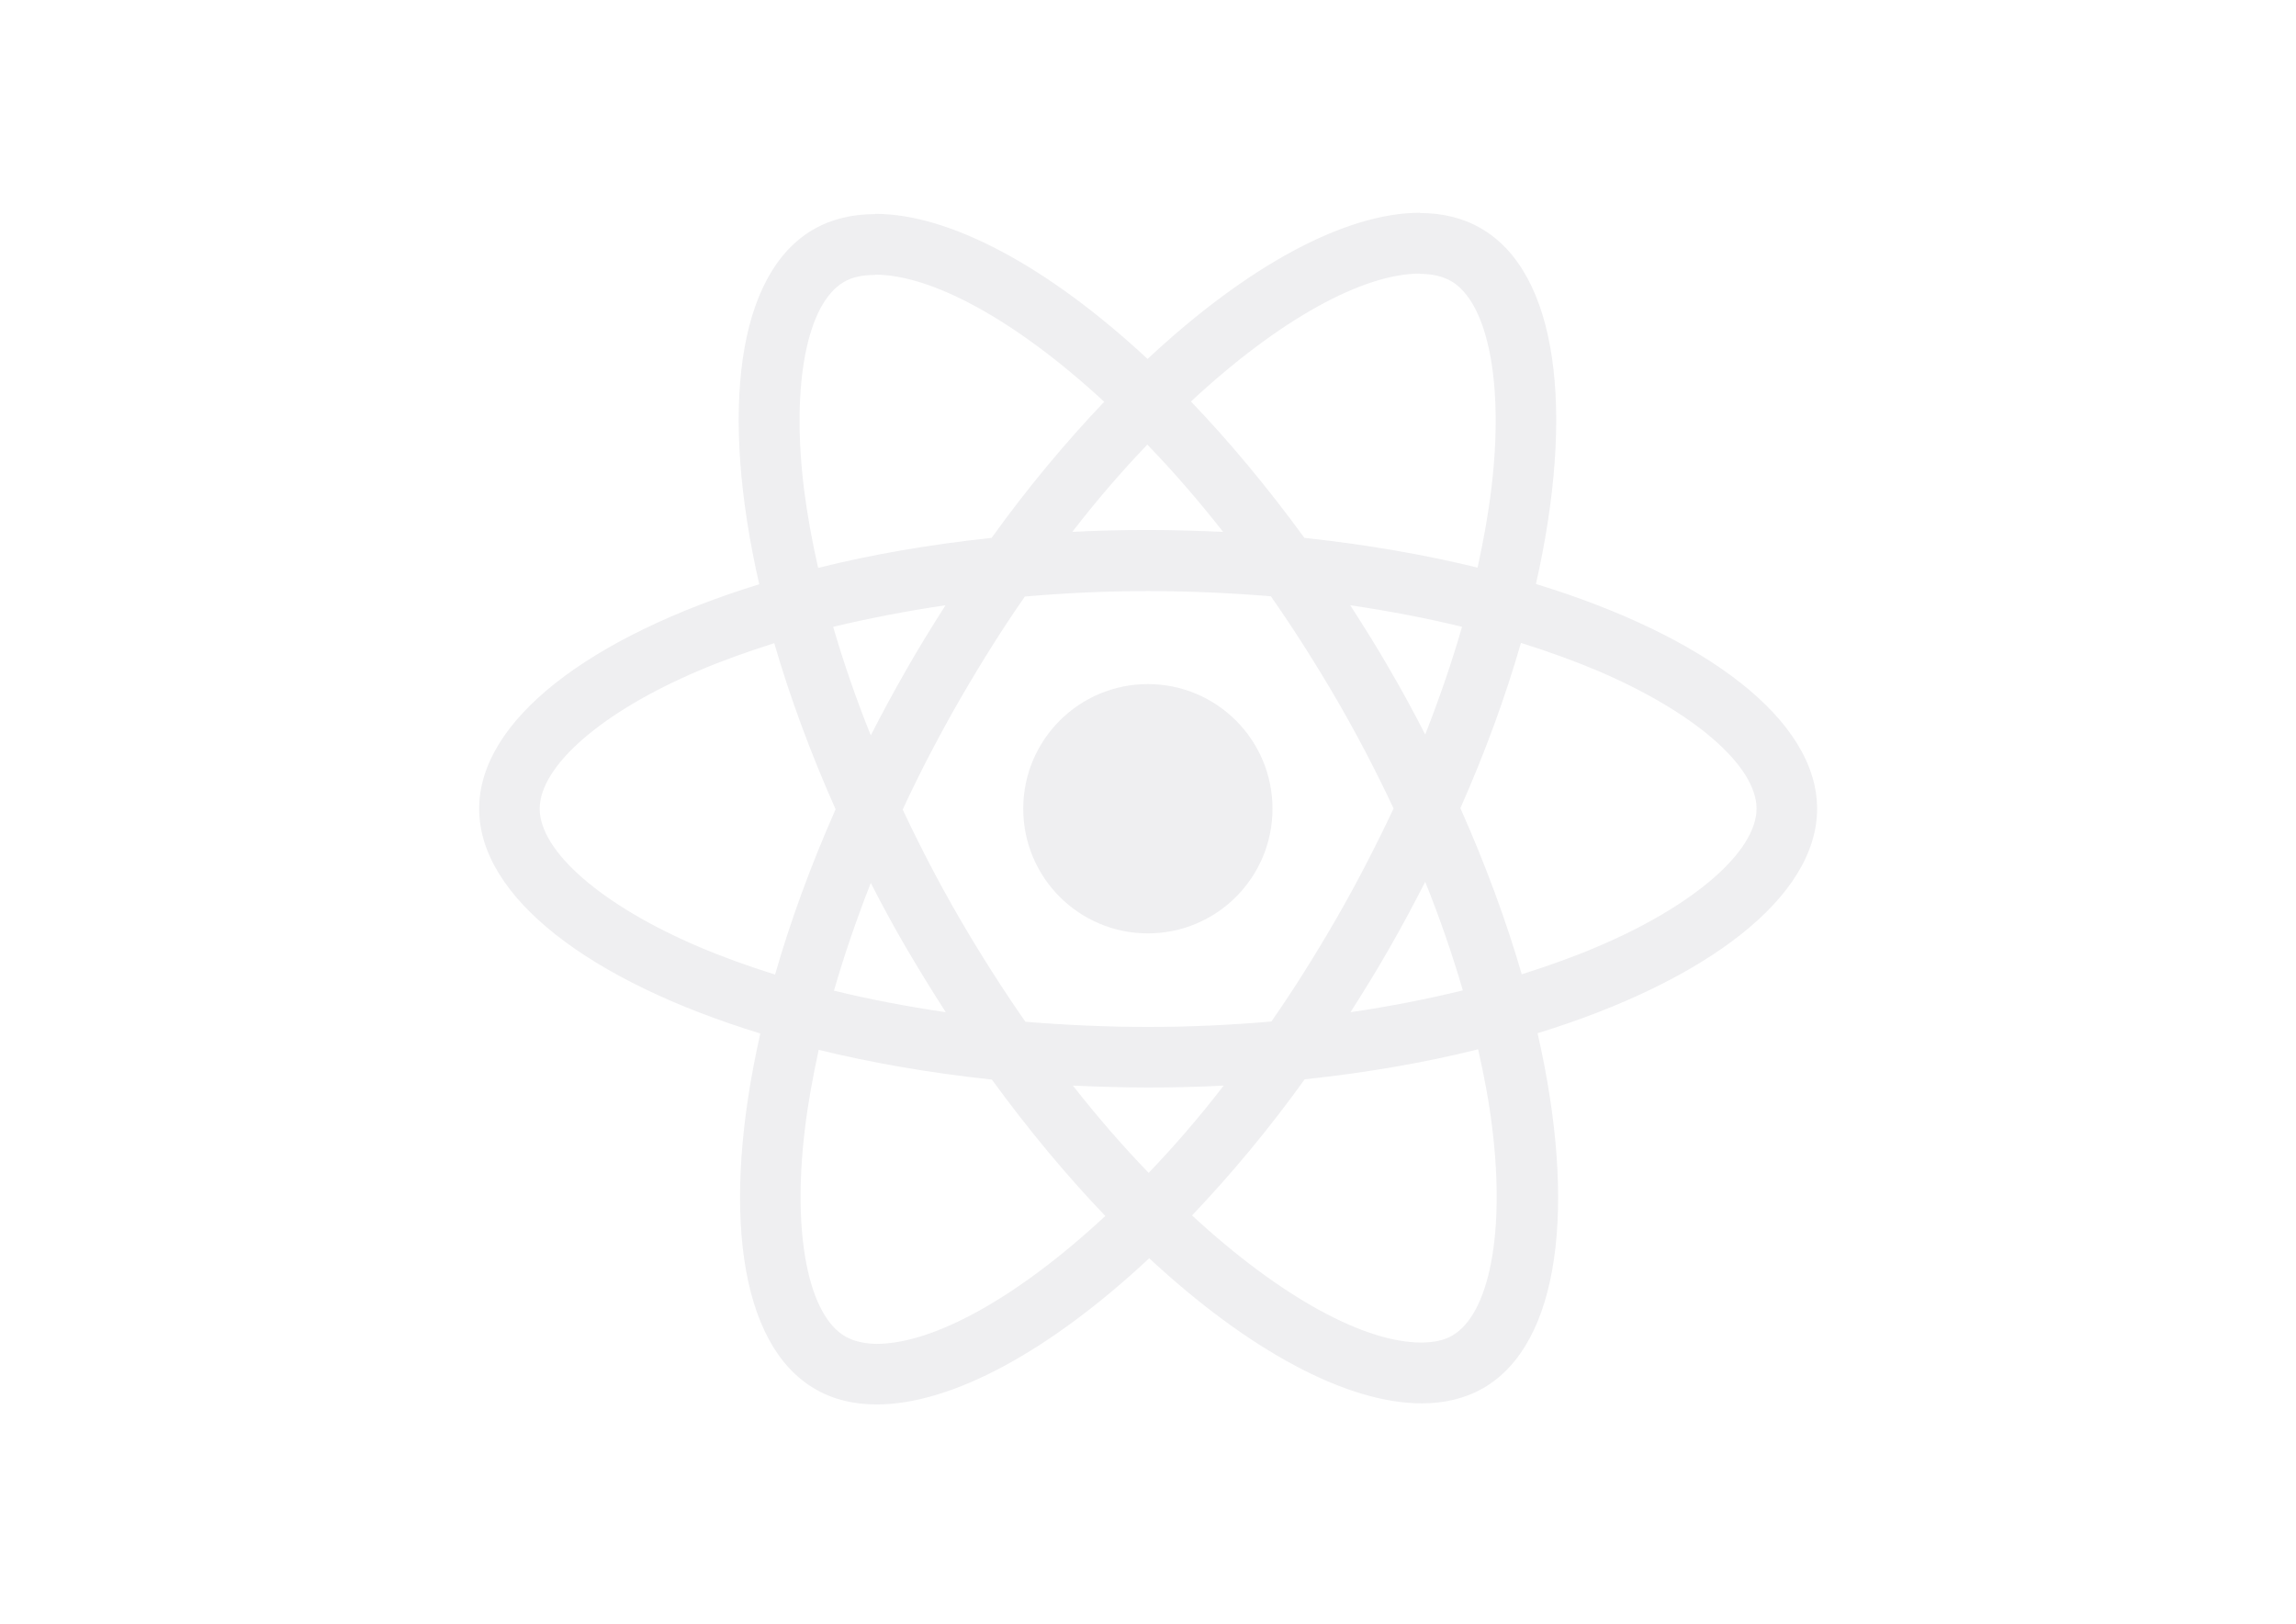
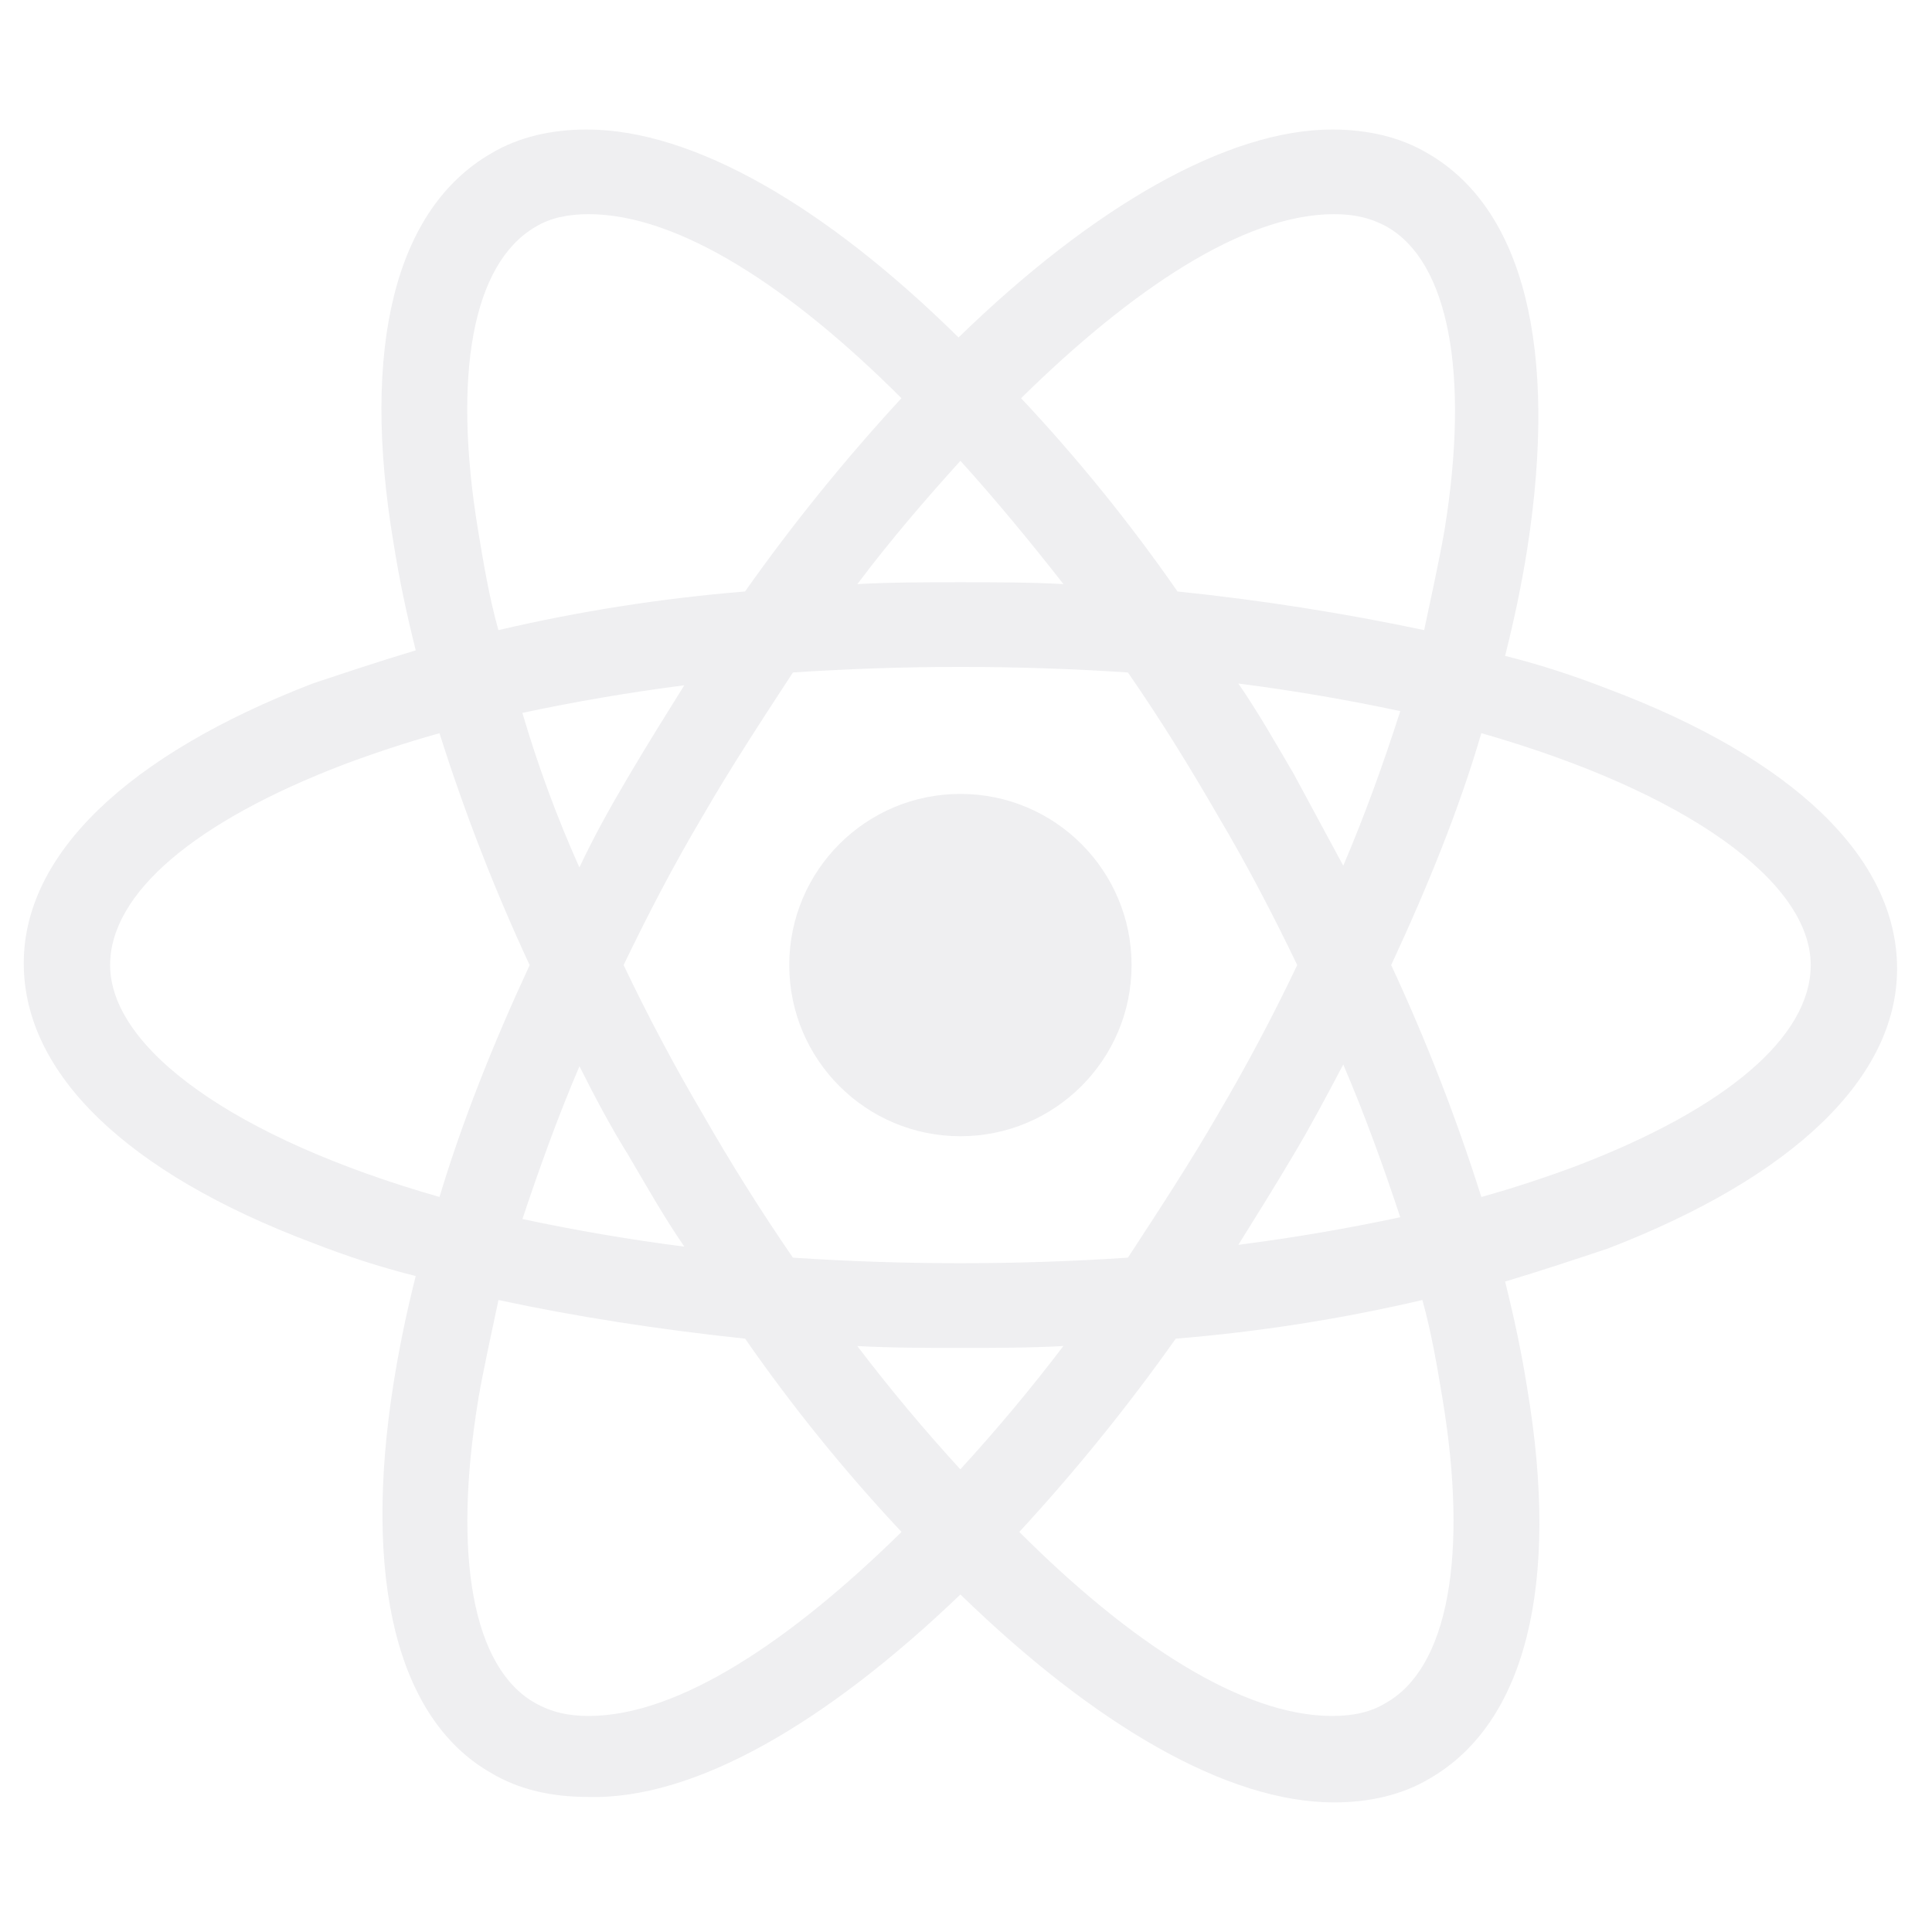
- <svg xmlns="http://www.w3.org/2000/svg" version="1.1" id="Layer_2_1_" x="0px" y="0px" viewBox="0 0 841.9 595.3" enable-background="new 0 0 841.9 595.3" xml:space="preserve">
-   <g>
-     <path fill="#efeff1" d="M666.3,296.5c0-32.5-40.7-63.3-103.1-82.4c14.4-63.6,8-114.2-20.2-130.4c-6.5-3.8-14.1-5.6-22.4-5.6v22.3   c4.6,0,8.3,0.9,11.4,2.6c13.6,7.8,19.5,37.5,14.9,75.7c-1.1,9.4-2.9,19.3-5.1,29.4c-19.6-4.8-41-8.5-63.5-10.9   c-13.5-18.5-27.5-35.3-41.6-50c32.6-30.3,63.2-46.9,84-46.9l0-22.3c0,0,0,0,0,0c-27.5,0-63.5,19.6-99.9,53.6   c-36.4-33.8-72.4-53.2-99.9-53.2v22.3c20.7,0,51.4,16.5,84,46.6c-14,14.7-28,31.4-41.3,49.9c-22.6,2.4-44,6.1-63.6,11   c-2.3-10-4-19.7-5.2-29c-4.7-38.2,1.1-67.9,14.6-75.8c3-1.8,6.9-2.6,11.5-2.6l0-22.3c0,0,0,0,0,0c-8.4,0-16,1.8-22.6,5.6   c-28.1,16.2-34.4,66.7-19.9,130.1c-62.2,19.2-102.7,49.9-102.7,82.3c0,32.5,40.7,63.3,103.1,82.4c-14.4,63.6-8,114.2,20.2,130.4   c6.5,3.8,14.1,5.6,22.5,5.6c27.5,0,63.5-19.6,99.9-53.6c36.4,33.8,72.4,53.2,99.9,53.2c8.4,0,16-1.8,22.6-5.6   c28.1-16.2,34.4-66.7,19.9-130.1C625.8,359.7,666.3,328.9,666.3,296.5z M536.1,229.8c-3.7,12.9-8.3,26.2-13.5,39.5   c-4.1-8-8.4-16-13.1-24c-4.6-8-9.5-15.8-14.4-23.4C509.3,224,523,226.6,536.1,229.8z M490.3,336.3c-7.8,13.5-15.8,26.3-24.1,38.2   c-14.9,1.3-30,2-45.2,2c-15.1,0-30.2-0.7-45-1.9c-8.3-11.9-16.4-24.6-24.2-38c-7.6-13.1-14.5-26.4-20.8-39.8   c6.2-13.4,13.2-26.8,20.7-39.9c7.8-13.5,15.8-26.3,24.1-38.2c14.9-1.3,30-2,45.2-2c15.1,0,30.2,0.7,45,1.9   c8.3,11.9,16.4,24.6,24.2,38c7.6,13.1,14.5,26.4,20.8,39.8C504.7,309.8,497.8,323.2,490.3,336.3z M522.6,323.3   c5.4,13.4,10,26.8,13.8,39.8c-13.1,3.2-26.9,5.9-41.2,8c4.9-7.7,9.8-15.6,14.4-23.7C514.2,339.4,518.5,331.3,522.6,323.3z    M421.2,430c-9.3-9.6-18.6-20.3-27.8-32c9,0.4,18.2,0.7,27.5,0.7c9.4,0,18.7-0.2,27.8-0.7C439.7,409.7,430.4,420.4,421.2,430z    M346.8,371.1c-14.2-2.1-27.9-4.7-41-7.9c3.7-12.9,8.3-26.2,13.5-39.5c4.1,8,8.4,16,13.1,24C337.1,355.7,341.9,363.5,346.8,371.1z    M420.7,163c9.3,9.6,18.6,20.3,27.8,32c-9-0.4-18.2-0.7-27.5-0.7c-9.4,0-18.7,0.2-27.8,0.7C402.2,183.3,411.5,172.6,420.7,163z    M346.7,221.9c-4.9,7.7-9.8,15.6-14.4,23.7c-4.6,8-8.9,16-13,24c-5.4-13.4-10-26.8-13.8-39.8C318.6,226.7,332.4,224,346.7,221.9z    M256.2,347.1c-35.4-15.1-58.3-34.9-58.3-50.6c0-15.7,22.9-35.6,58.3-50.6c8.6-3.7,18-7,27.7-10.1c5.7,19.6,13.2,40,22.5,60.9   c-9.2,20.8-16.6,41.1-22.2,60.6C274.3,354.2,264.9,350.8,256.2,347.1z M310,490c-13.6-7.8-19.5-37.5-14.9-75.7   c1.1-9.4,2.9-19.3,5.1-29.4c19.6,4.8,41,8.5,63.5,10.9c13.5,18.5,27.5,35.3,41.6,50c-32.6,30.3-63.2,46.9-84,46.9   C316.8,492.6,313,491.7,310,490z M547.2,413.8c4.7,38.2-1.1,67.9-14.6,75.8c-3,1.8-6.9,2.6-11.5,2.6c-20.7,0-51.4-16.5-84-46.6   c14-14.7,28-31.4,41.3-49.9c22.6-2.4,44-6.1,63.6-11C544.3,394.8,546.1,404.5,547.2,413.8z M585.7,347.1c-8.6,3.7-18,7-27.7,10.1   c-5.7-19.6-13.2-40-22.5-60.9c9.2-20.8,16.6-41.1,22.2-60.6c9.9,3.1,19.3,6.5,28.1,10.2c35.4,15.1,58.3,34.9,58.3,50.6   C644,312.2,621.1,332.1,585.7,347.1z" />
-     <polygon fill="#61DAFB" points="320.8,78.4 320.8,78.4 320.8,78.4  " />
-     <circle fill="#efeff1" cx="420.9" cy="296.5" r="45.7" />
-     <polygon fill="#61DAFB" points="520.5,78.1 520.5,78.1 520.5,78.1  " />
-   </g>
+ <svg xmlns="http://www.w3.org/2000/svg" version="1.1" width="36px" height="36px" viewBox="3.5 3.5 27 25">
+   <path fill="#efeff1" d="M19.314 15.987a2.392 2.392 0 1 1-4.784 0 2.392 2.392 0 0 1 4.784 0z" />
+   <path fill="#efeff1" d="M16.922 24.783c1.878 1.826 3.729 2.906 5.221 2.906.489 0 .952-.103 1.337-.334 1.337-.772 1.826-2.701 1.363-5.453-.077-.489-.18-.977-.309-1.492.514-.154.977-.309 1.44-.463 2.598-1.003 4.038-2.392 4.038-3.909 0-1.543-1.44-2.932-4.038-3.909-.463-.18-.926-.334-1.44-.463.129-.514.232-1.003.309-1.492.437-2.803-.051-4.758-1.389-5.53-.386-.231-.849-.334-1.337-.334-1.466 0-3.344 1.08-5.221 2.906-1.852-1.826-3.704-2.906-5.195-2.906-.489 0-.952.103-1.337.334-1.337.772-1.826 2.701-1.363 5.453.077.489.18.977.309 1.492-.514.154-.977.309-1.44.463-2.598 1.003-4.038 2.392-4.038 3.909 0 1.543 1.44 2.932 4.038 3.909.463.18.926.334 1.44.463a16.882 16.882 0 0 0-.309 1.492c-.437 2.752.051 4.707 1.363 5.453.386.232.849.334 1.337.334 1.492.051 3.344-1.029 5.221-2.829zm-1.441-3.472c.463.026.952.026 1.44.026s.977 0 1.44-.026a24.523 24.523 0 0 1-1.44 1.723 24.252 24.252 0 0 1-1.44-1.723zm-3.189-2.649c.257.437.489.849.772 1.26a27.786 27.786 0 0 1-2.263-.386c.232-.694.489-1.415.797-2.135.206.411.437.849.694 1.26zM10.8 12.463c.72-.154 1.466-.283 2.263-.386-.257.412-.514.823-.772 1.26s-.489.849-.694 1.286a17.109 17.109 0 0 1-.797-2.161zm1.415 3.524c.334-.694.694-1.389 1.106-2.083.386-.669.823-1.337 1.26-2.006a35.293 35.293 0 0 1 4.682 0c.463.669.874 1.337 1.26 2.006.412.694.772 1.389 1.106 2.083a26.922 26.922 0 0 1-1.106 2.083c-.386.669-.823 1.337-1.26 2.006a35.293 35.293 0 0 1-4.682 0 28.695 28.695 0 0 1-1.26-2.006 27.106 27.106 0 0 1-1.106-2.083zm10.057-1.389l-.694-1.286c-.257-.437-.489-.849-.772-1.26.797.103 1.543.232 2.263.386-.231.72-.489 1.44-.797 2.161zm0 2.778c.309.72.566 1.44.797 2.135-.72.154-1.466.283-2.263.386.257-.412.514-.823.772-1.26.232-.386.463-.823.694-1.26zm.591 8.925c-.206.129-.463.18-.746.18-1.26 0-2.829-1.029-4.372-2.572a26.868 26.868 0 0 0 2.186-2.701 23.619 23.619 0 0 0 3.447-.54c.129.463.206.926.283 1.389.36 2.186.077 3.755-.797 4.244zm1.338-13.555c2.881.823 4.604 2.083 4.604 3.241 0 1.003-1.183 2.006-3.266 2.804-.412.154-.874.309-1.337.437a27.01 27.01 0 0 0-1.26-3.241c.514-1.106.952-2.186 1.26-3.241zm-2.058-7.253c.283 0 .514.051.746.18.849.489 1.157 2.032.797 4.244-.077.437-.18.9-.283 1.389a33.072 33.072 0 0 0-3.447-.54 23.774 23.774 0 0 0-2.186-2.701c1.543-1.518 3.112-2.572 4.372-2.572zm-3.781 5.17c-.463-.026-.952-.026-1.44-.026s-.977 0-1.44.026c.463-.617.952-1.183 1.44-1.723.489.54.977 1.132 1.44 1.723zm-7.382-4.99c.206-.129.463-.18.746-.18 1.26 0 2.829 1.029 4.372 2.572a26.756 26.756 0 0 0-2.186 2.701 23.619 23.619 0 0 0-3.447.54c-.129-.463-.206-.926-.283-1.389-.36-2.186-.077-3.729.797-4.244zM9.643 19.228c-2.881-.823-4.604-2.083-4.604-3.241 0-1.003 1.183-2.006 3.266-2.803.412-.154.874-.309 1.337-.437a27.01 27.01 0 0 0 1.26 3.241c-.514 1.106-.952 2.212-1.26 3.241zm.54 2.829c.077-.437.18-.9.283-1.389 1.08.232 2.238.412 3.447.54a23.774 23.774 0 0 0 2.186 2.701c-1.543 1.517-3.112 2.572-4.372 2.572-.283 0-.514-.051-.746-.18-.875-.489-1.157-2.058-.797-4.244z" />
</svg>
